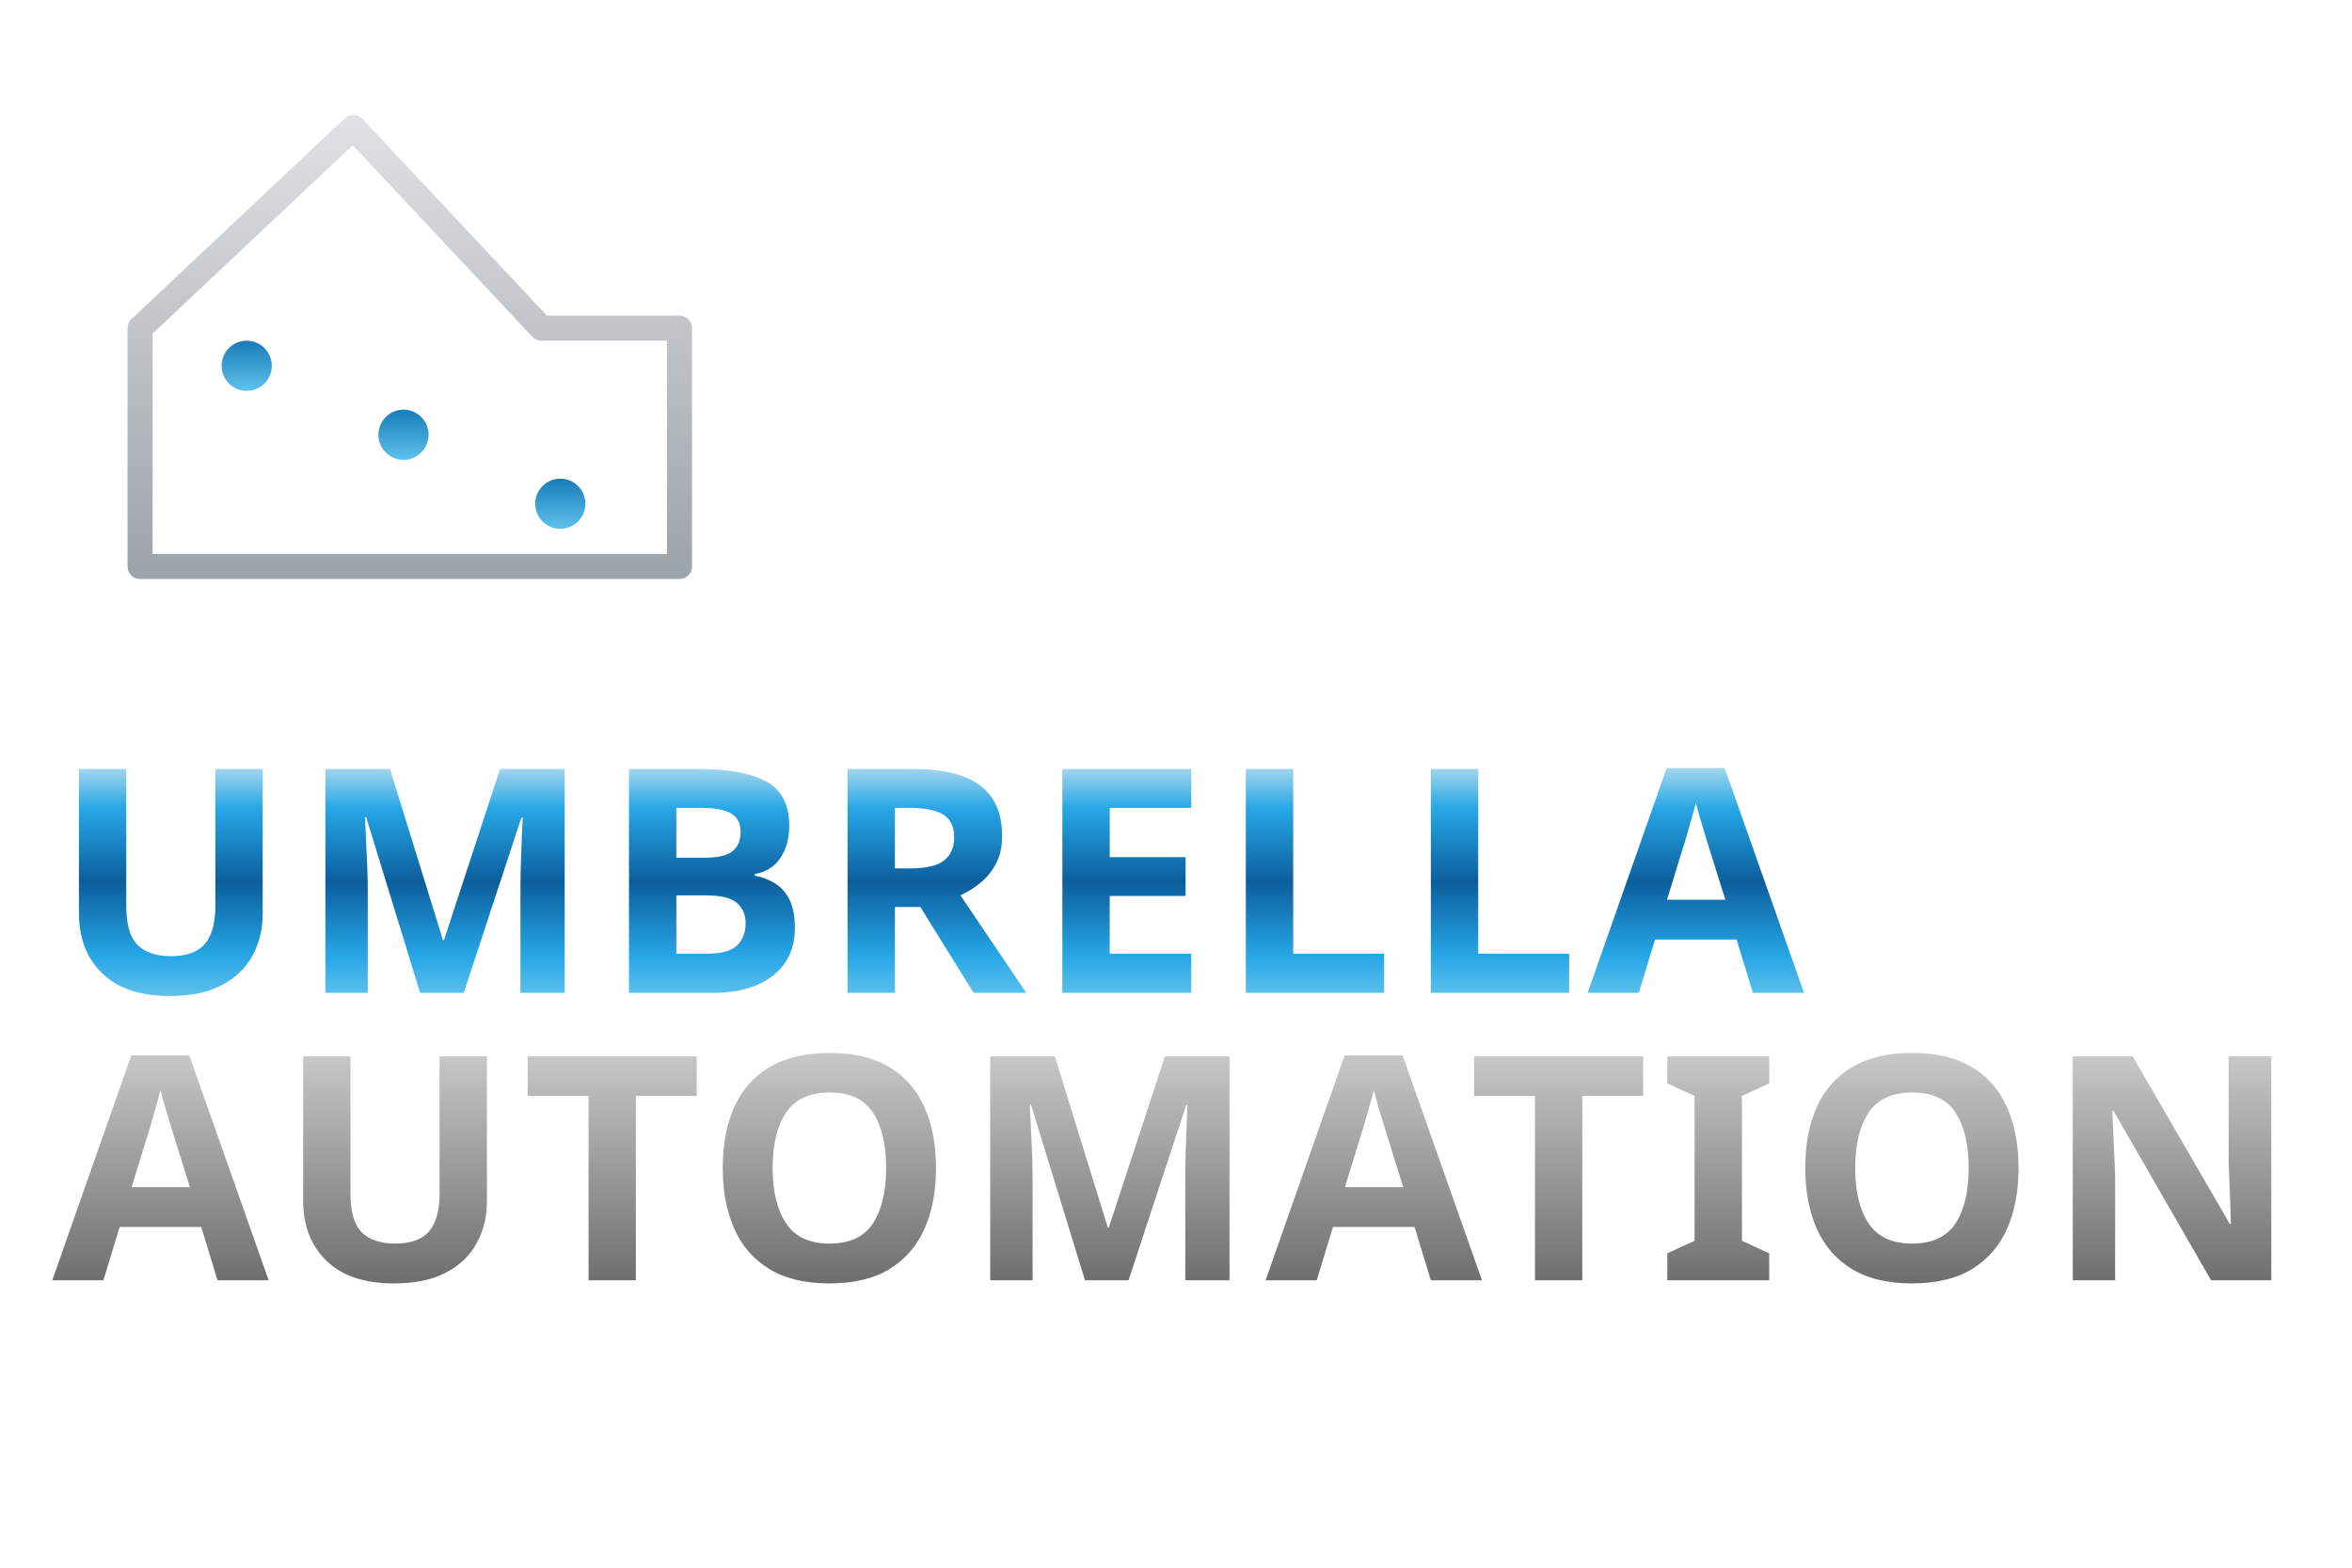
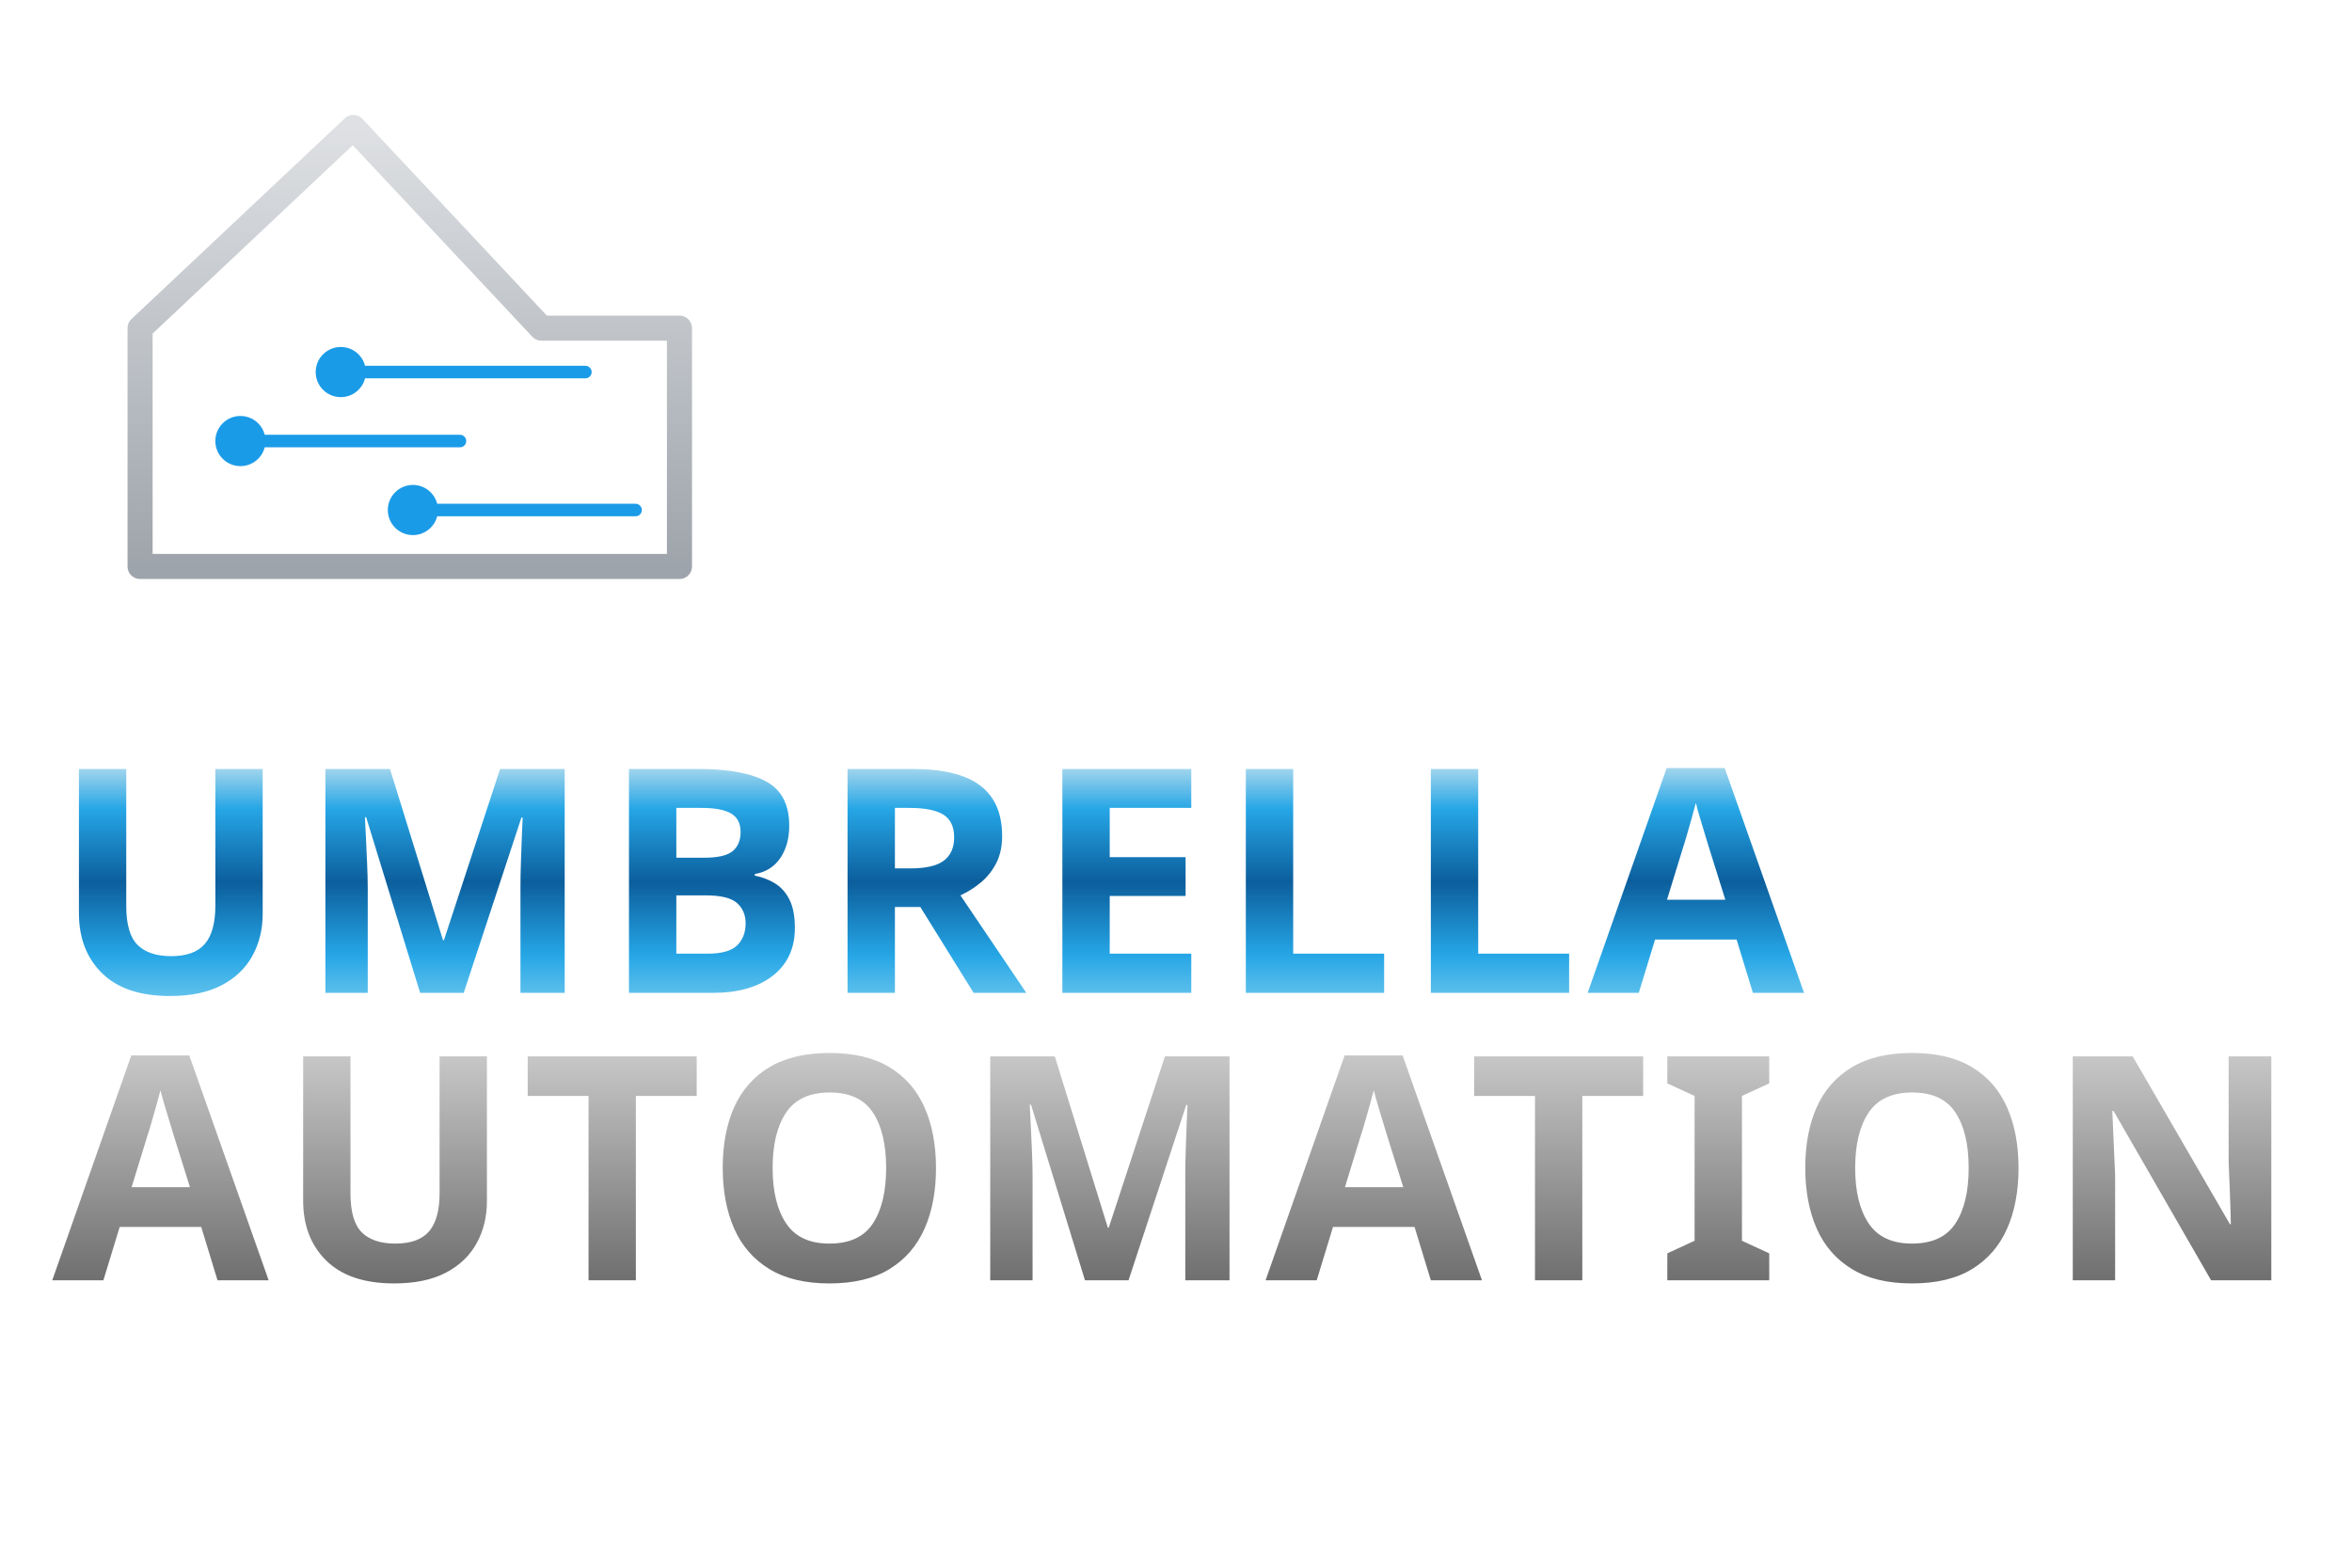
<svg xmlns="http://www.w3.org/2000/svg" viewBox="0 0 900 600" role="img" aria-label="Umbrella Automation stacked logo">
  <defs>
    <linearGradient id="ua-stack-house" x1="0" y1="0" x2="0" y2="1">
      <stop offset="0" stop-color="#dee0e3" />
      <stop offset="1" stop-color="#9ea4ab" />
    </linearGradient>
    <linearGradient id="ua-stack-circuit" x1="0" y1="1" x2="0" y2="0">
      <stop offset="0" stop-color="#5fc1ec" />
      <stop offset="1" stop-color="#177cb8" />
    </linearGradient>
    <linearGradient id="ua-stack-blue" x1="0" y1="0" x2="0" y2="1">
      <stop offset="0" stop-color="#a4d6ed" />
      <stop offset="0.18" stop-color="#26a6e6" />
      <stop offset="0.5" stop-color="#0c5e9c" />
      <stop offset="0.82" stop-color="#26a6e6" />
      <stop offset="1" stop-color="#5fc1ec" />
    </linearGradient>
    <linearGradient id="ua-stack-gray" x1="0" y1="0" x2="0" y2="1">
      <stop offset="0" stop-color="#c8c8c8" />
      <stop offset="1" stop-color="#6e6e6e" />
    </linearGradient>
  </defs>
  <svg x="20" y="20" width="288" height="216" viewBox="0 0 240 180">
    <path d="M 28 164 L 28 88 L 96 24 L 156 88 L 200 88 L 200 164 Z" fill="none" stroke="url(#ua-stack-house)" stroke-width="8" stroke-linejoin="round" stroke-linecap="round" />
-     <g stroke="url(#ua-stack-circuit)" stroke-width="4" stroke-linecap="round">
-       <line x1="62" y1="100" x2="112" y2="100" />
-       <line x1="112" y1="100" x2="112" y2="122" />
-       <line x1="112" y1="122" x2="162" y2="122" />
-       <line x1="162" y1="122" x2="162" y2="144" />
+     <g stroke="#1A9BE8" stroke-width="4" stroke-linecap="round">
+       <line x1="92" y1="102" x2="170" y2="102" />
+       <line x1="60" y1="124" x2="130" y2="124" />
+       <line x1="115" y1="146" x2="186" y2="146" />
    </g>
-     <circle cx="62" cy="100" r="8" fill="url(#ua-stack-circuit)" />
-     <circle cx="112" cy="122" r="8" fill="url(#ua-stack-circuit)" />
-     <circle cx="162" cy="144" r="8" fill="url(#ua-stack-circuit)" />
+     <circle cx="92" cy="102" r="8" fill="#1A9BE8" />
+     <circle cx="60" cy="124" r="8" fill="#1A9BE8" />
+     <circle cx="115" cy="146" r="8" fill="#1A9BE8" />
  </svg>
  <text x="20" y="380" font-family="&quot;Eurostile&quot;,&quot;Eurostile LT W01&quot;,&quot;Microgramma D&quot;,&quot;Saira&quot;,&quot;Aldrich&quot;,&quot;Antonio&quot;,system-ui,sans-serif" font-weight="900" font-size="120" letter-spacing="3" fill="url(#ua-stack-blue)">UMBRELLA</text>
  <text x="20" y="490" font-family="&quot;Eurostile&quot;,&quot;Eurostile LT W01&quot;,&quot;Microgramma D&quot;,&quot;Saira&quot;,&quot;Aldrich&quot;,&quot;Antonio&quot;,system-ui,sans-serif" font-weight="900" font-size="120" letter-spacing="3" fill="url(#ua-stack-gray)">AUTOMATION</text>
</svg>
